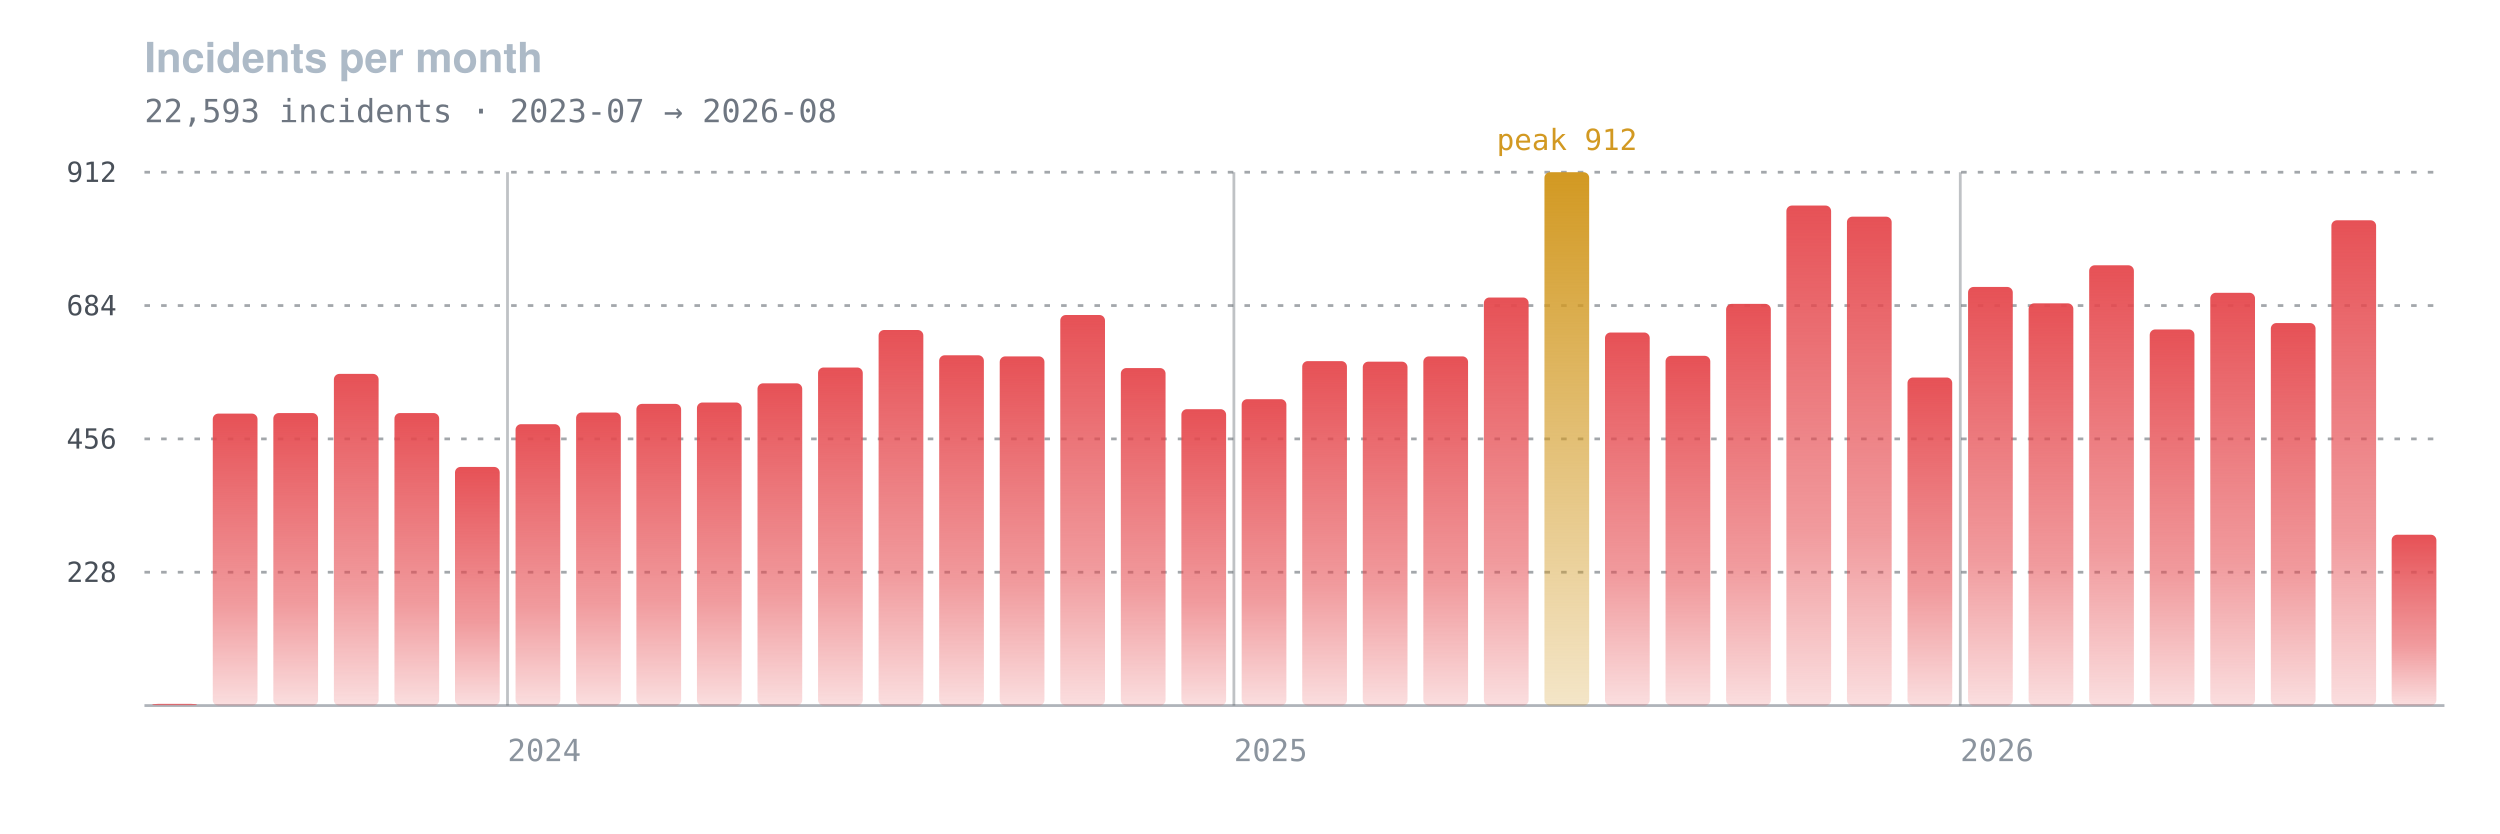
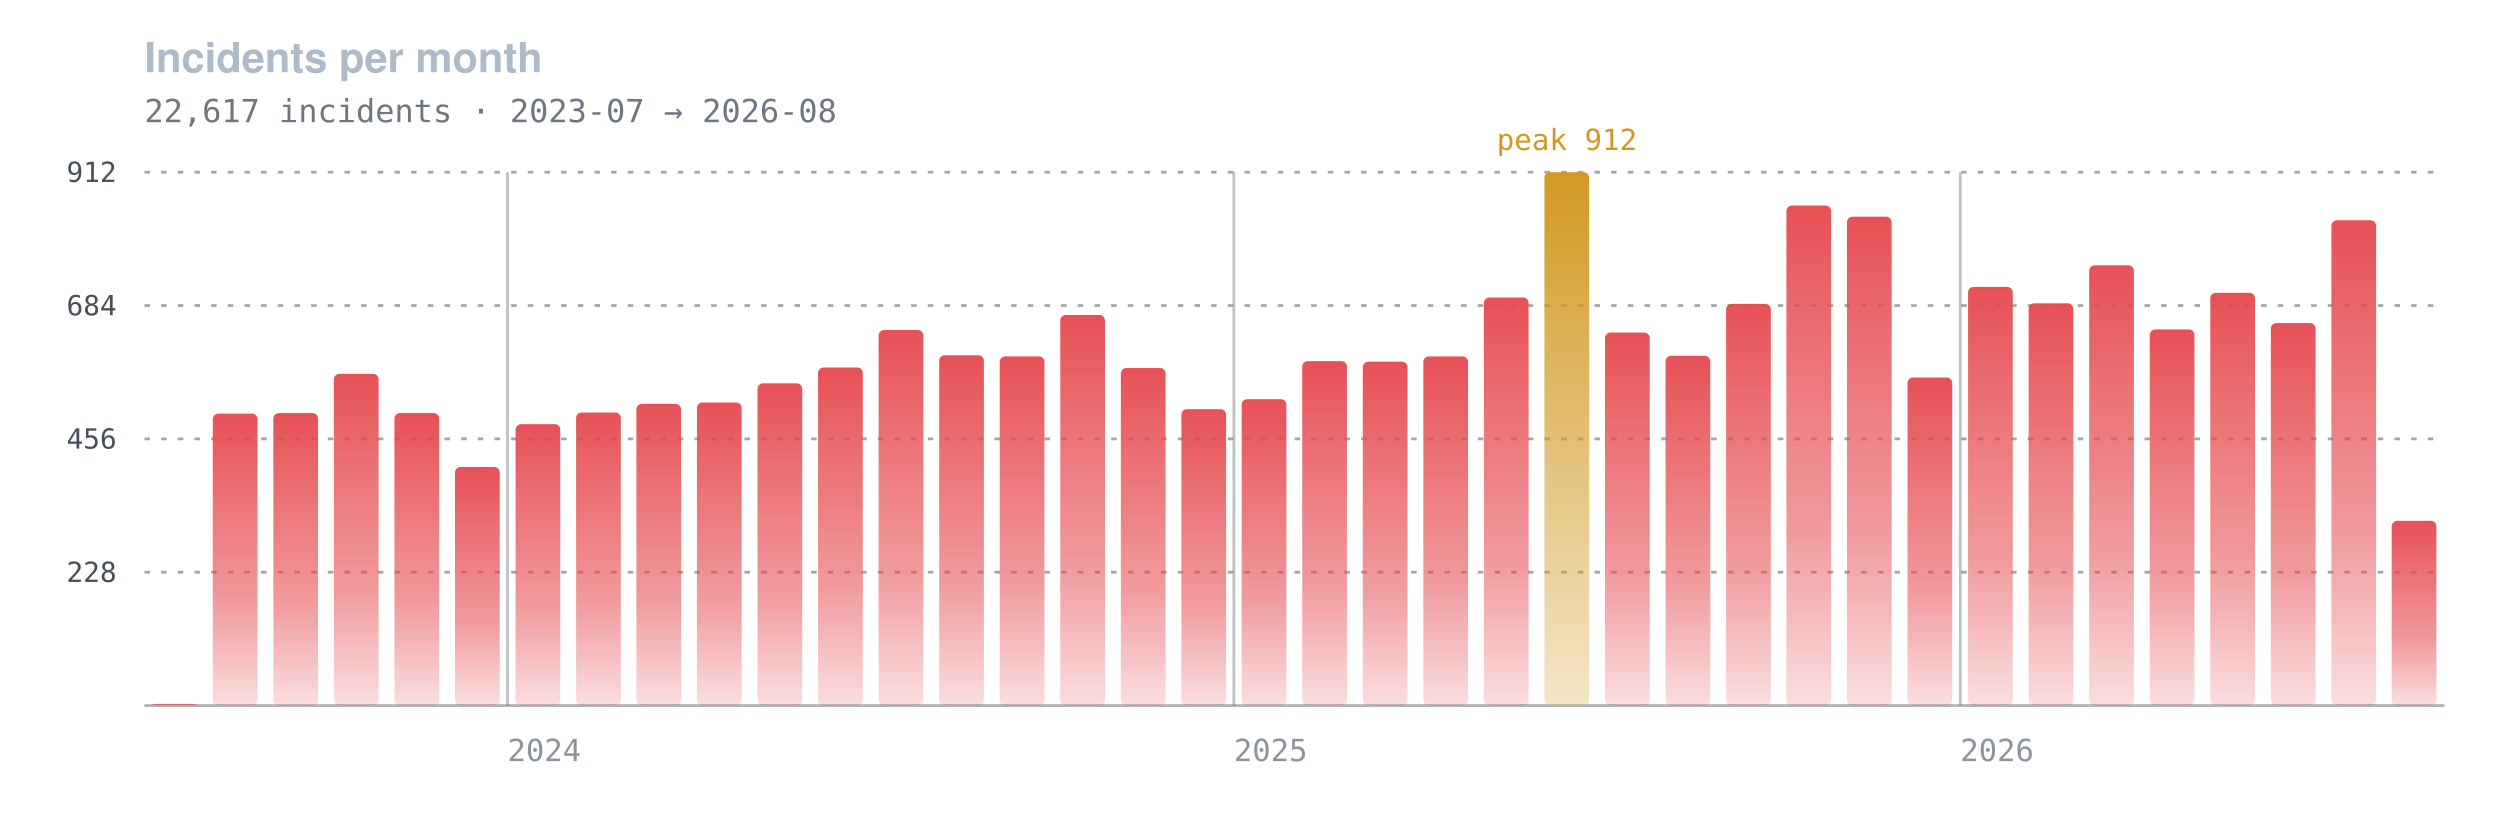
<svg xmlns="http://www.w3.org/2000/svg" viewBox="0 0 900 300" width="900" height="300" role="img">
  <defs>
    <linearGradient id="bg" x1="0" y1="0" x2="0" y2="1">
      <stop offset="0%" stop-color="#e5484d" stop-opacity="0.95" />
      <stop offset="65%" stop-color="#e5484d" stop-opacity="0.55" />
      <stop offset="100%" stop-color="#e5484d" stop-opacity="0.18" />
    </linearGradient>
    <linearGradient id="pk" x1="0" y1="0" x2="0" y2="1">
      <stop offset="0%" stop-color="#d29922" stop-opacity="1" />
      <stop offset="100%" stop-color="#d29922" stop-opacity="0.25" />
    </linearGradient>
  </defs>
  <text x="52" y="26" fill="#adbac7" font-size="15" font-family="-apple-system,BlinkMacSystemFont,Segoe UI,Helvetica,Arial,sans-serif" font-weight="600">Incidents per month</text>
-   <text x="52" y="44" fill="#6e7681" font-size="11.5" font-family="ui-monospace,SFMono-Regular,Menlo,Consolas,monospace">22,593 incidents · 2023-07 → 2026-08</text>
+   <text x="52" y="44" fill="#6e7681" font-size="11.5" font-family="ui-monospace,SFMono-Regular,Menlo,Consolas,monospace">22,617 incidents · 2023-07 → 2026-08</text>
  <line x1="52" y1="206.0" x2="880" y2="206.0" stroke="#484f58" stroke-width="1" stroke-dasharray="2 4" opacity="0.5" />
  <text x="42" y="209.5" fill="#484f58" font-size="10" font-family="ui-monospace,SFMono-Regular,Menlo,Consolas,monospace" text-anchor="end">228</text>
  <line x1="52" y1="158.0" x2="880" y2="158.0" stroke="#484f58" stroke-width="1" stroke-dasharray="2 4" opacity="0.5" />
  <text x="42" y="161.5" fill="#484f58" font-size="10" font-family="ui-monospace,SFMono-Regular,Menlo,Consolas,monospace" text-anchor="end">456</text>
  <line x1="52" y1="110.0" x2="880" y2="110.0" stroke="#484f58" stroke-width="1" stroke-dasharray="2 4" opacity="0.5" />
  <text x="42" y="113.5" fill="#484f58" font-size="10" font-family="ui-monospace,SFMono-Regular,Menlo,Consolas,monospace" text-anchor="end">684</text>
  <line x1="52" y1="62.0" x2="880" y2="62.0" stroke="#484f58" stroke-width="1" stroke-dasharray="2 4" opacity="0.5" />
  <text x="42" y="65.5" fill="#484f58" font-size="10" font-family="ui-monospace,SFMono-Regular,Menlo,Consolas,monospace" text-anchor="end">912</text>
  <line x1="52" y1="254" x2="880" y2="254" stroke="#6e7681" stroke-width="1" opacity="0.55" />
  <rect x="54.8" y="253.4" width="16.1" height="0.6" rx="2" fill="url(#bg)" />
  <rect x="76.6" y="148.9" width="16.1" height="105.1" rx="2" fill="url(#bg)" />
  <rect x="98.4" y="148.7" width="16.1" height="105.3" rx="2" fill="url(#bg)" />
  <rect x="120.2" y="134.6" width="16.1" height="119.4" rx="2" fill="url(#bg)" />
  <rect x="142.0" y="148.7" width="16.1" height="105.3" rx="2" fill="url(#bg)" />
  <rect x="163.8" y="168.1" width="16.1" height="85.9" rx="2" fill="url(#bg)" />
  <rect x="185.6" y="152.7" width="16.1" height="101.3" rx="2" fill="url(#bg)" />
  <line x1="182.7" y1="62" x2="182.7" y2="254" stroke="#484f58" stroke-width="1" opacity="0.35" />
  <text x="182.7" y="274" fill="#8b949e" font-size="11" font-family="ui-monospace,SFMono-Regular,Menlo,Consolas,monospace">2024</text>
  <rect x="207.4" y="148.5" width="16.1" height="105.5" rx="2" fill="url(#bg)" />
  <rect x="229.1" y="145.4" width="16.1" height="108.6" rx="2" fill="url(#bg)" />
  <rect x="250.9" y="144.9" width="16.1" height="109.1" rx="2" fill="url(#bg)" />
  <rect x="272.7" y="138.0" width="16.1" height="116.0" rx="2" fill="url(#bg)" />
  <rect x="294.5" y="132.3" width="16.1" height="121.7" rx="2" fill="url(#bg)" />
  <rect x="316.3" y="118.8" width="16.1" height="135.2" rx="2" fill="url(#bg)" />
  <rect x="338.1" y="127.9" width="16.1" height="126.1" rx="2" fill="url(#bg)" />
  <rect x="359.9" y="128.3" width="16.1" height="125.7" rx="2" fill="url(#bg)" />
  <rect x="381.7" y="113.4" width="16.1" height="140.6" rx="2" fill="url(#bg)" />
  <rect x="403.5" y="132.5" width="16.1" height="121.5" rx="2" fill="url(#bg)" />
  <rect x="425.3" y="147.3" width="16.1" height="106.7" rx="2" fill="url(#bg)" />
  <rect x="447.0" y="143.7" width="16.1" height="110.3" rx="2" fill="url(#bg)" />
  <line x1="444.2" y1="62" x2="444.2" y2="254" stroke="#484f58" stroke-width="1" opacity="0.35" />
  <text x="444.2" y="274" fill="#8b949e" font-size="11" font-family="ui-monospace,SFMono-Regular,Menlo,Consolas,monospace">2025</text>
  <rect x="468.8" y="130.0" width="16.1" height="124.0" rx="2" fill="url(#bg)" />
  <rect x="490.6" y="130.2" width="16.1" height="123.8" rx="2" fill="url(#bg)" />
  <rect x="512.4" y="128.3" width="16.1" height="125.7" rx="2" fill="url(#bg)" />
  <rect x="534.2" y="107.1" width="16.1" height="146.9" rx="2" fill="url(#bg)" />
  <rect x="556.0" y="62.0" width="16.1" height="192.0" rx="2" fill="url(#pk)" />
  <rect x="577.8" y="119.7" width="16.1" height="134.3" rx="2" fill="url(#bg)" />
  <rect x="599.6" y="128.1" width="16.1" height="125.9" rx="2" fill="url(#bg)" />
  <rect x="621.4" y="109.4" width="16.1" height="144.6" rx="2" fill="url(#bg)" />
  <rect x="643.1" y="74.0" width="16.1" height="180.0" rx="2" fill="url(#bg)" />
  <rect x="664.9" y="78.0" width="16.1" height="176.0" rx="2" fill="url(#bg)" />
  <rect x="686.7" y="135.9" width="16.1" height="118.1" rx="2" fill="url(#bg)" />
  <rect x="708.5" y="103.3" width="16.1" height="150.7" rx="2" fill="url(#bg)" />
  <line x1="705.7" y1="62" x2="705.7" y2="254" stroke="#484f58" stroke-width="1" opacity="0.35" />
  <text x="705.7" y="274" fill="#8b949e" font-size="11" font-family="ui-monospace,SFMono-Regular,Menlo,Consolas,monospace">2026</text>
  <rect x="730.3" y="109.2" width="16.1" height="144.8" rx="2" fill="url(#bg)" />
  <rect x="752.1" y="95.5" width="16.1" height="158.5" rx="2" fill="url(#bg)" />
  <rect x="773.9" y="118.6" width="16.1" height="135.4" rx="2" fill="url(#bg)" />
  <rect x="795.7" y="105.4" width="16.1" height="148.6" rx="2" fill="url(#bg)" />
  <rect x="817.5" y="116.3" width="16.1" height="137.7" rx="2" fill="url(#bg)" />
  <rect x="839.3" y="79.3" width="16.1" height="174.7" rx="2" fill="url(#bg)" />
-   <rect x="861.0" y="192.5" width="16.1" height="61.5" rx="2" fill="url(#bg)" />
+   <rect x="861.0" y="187.5" width="16.1" height="66.5" rx="2" fill="url(#bg)" />
  <text x="564.1" y="54.0" fill="#d29922" font-size="10.5" font-family="ui-monospace,SFMono-Regular,Menlo,Consolas,monospace" text-anchor="middle">peak 912</text>
</svg>
